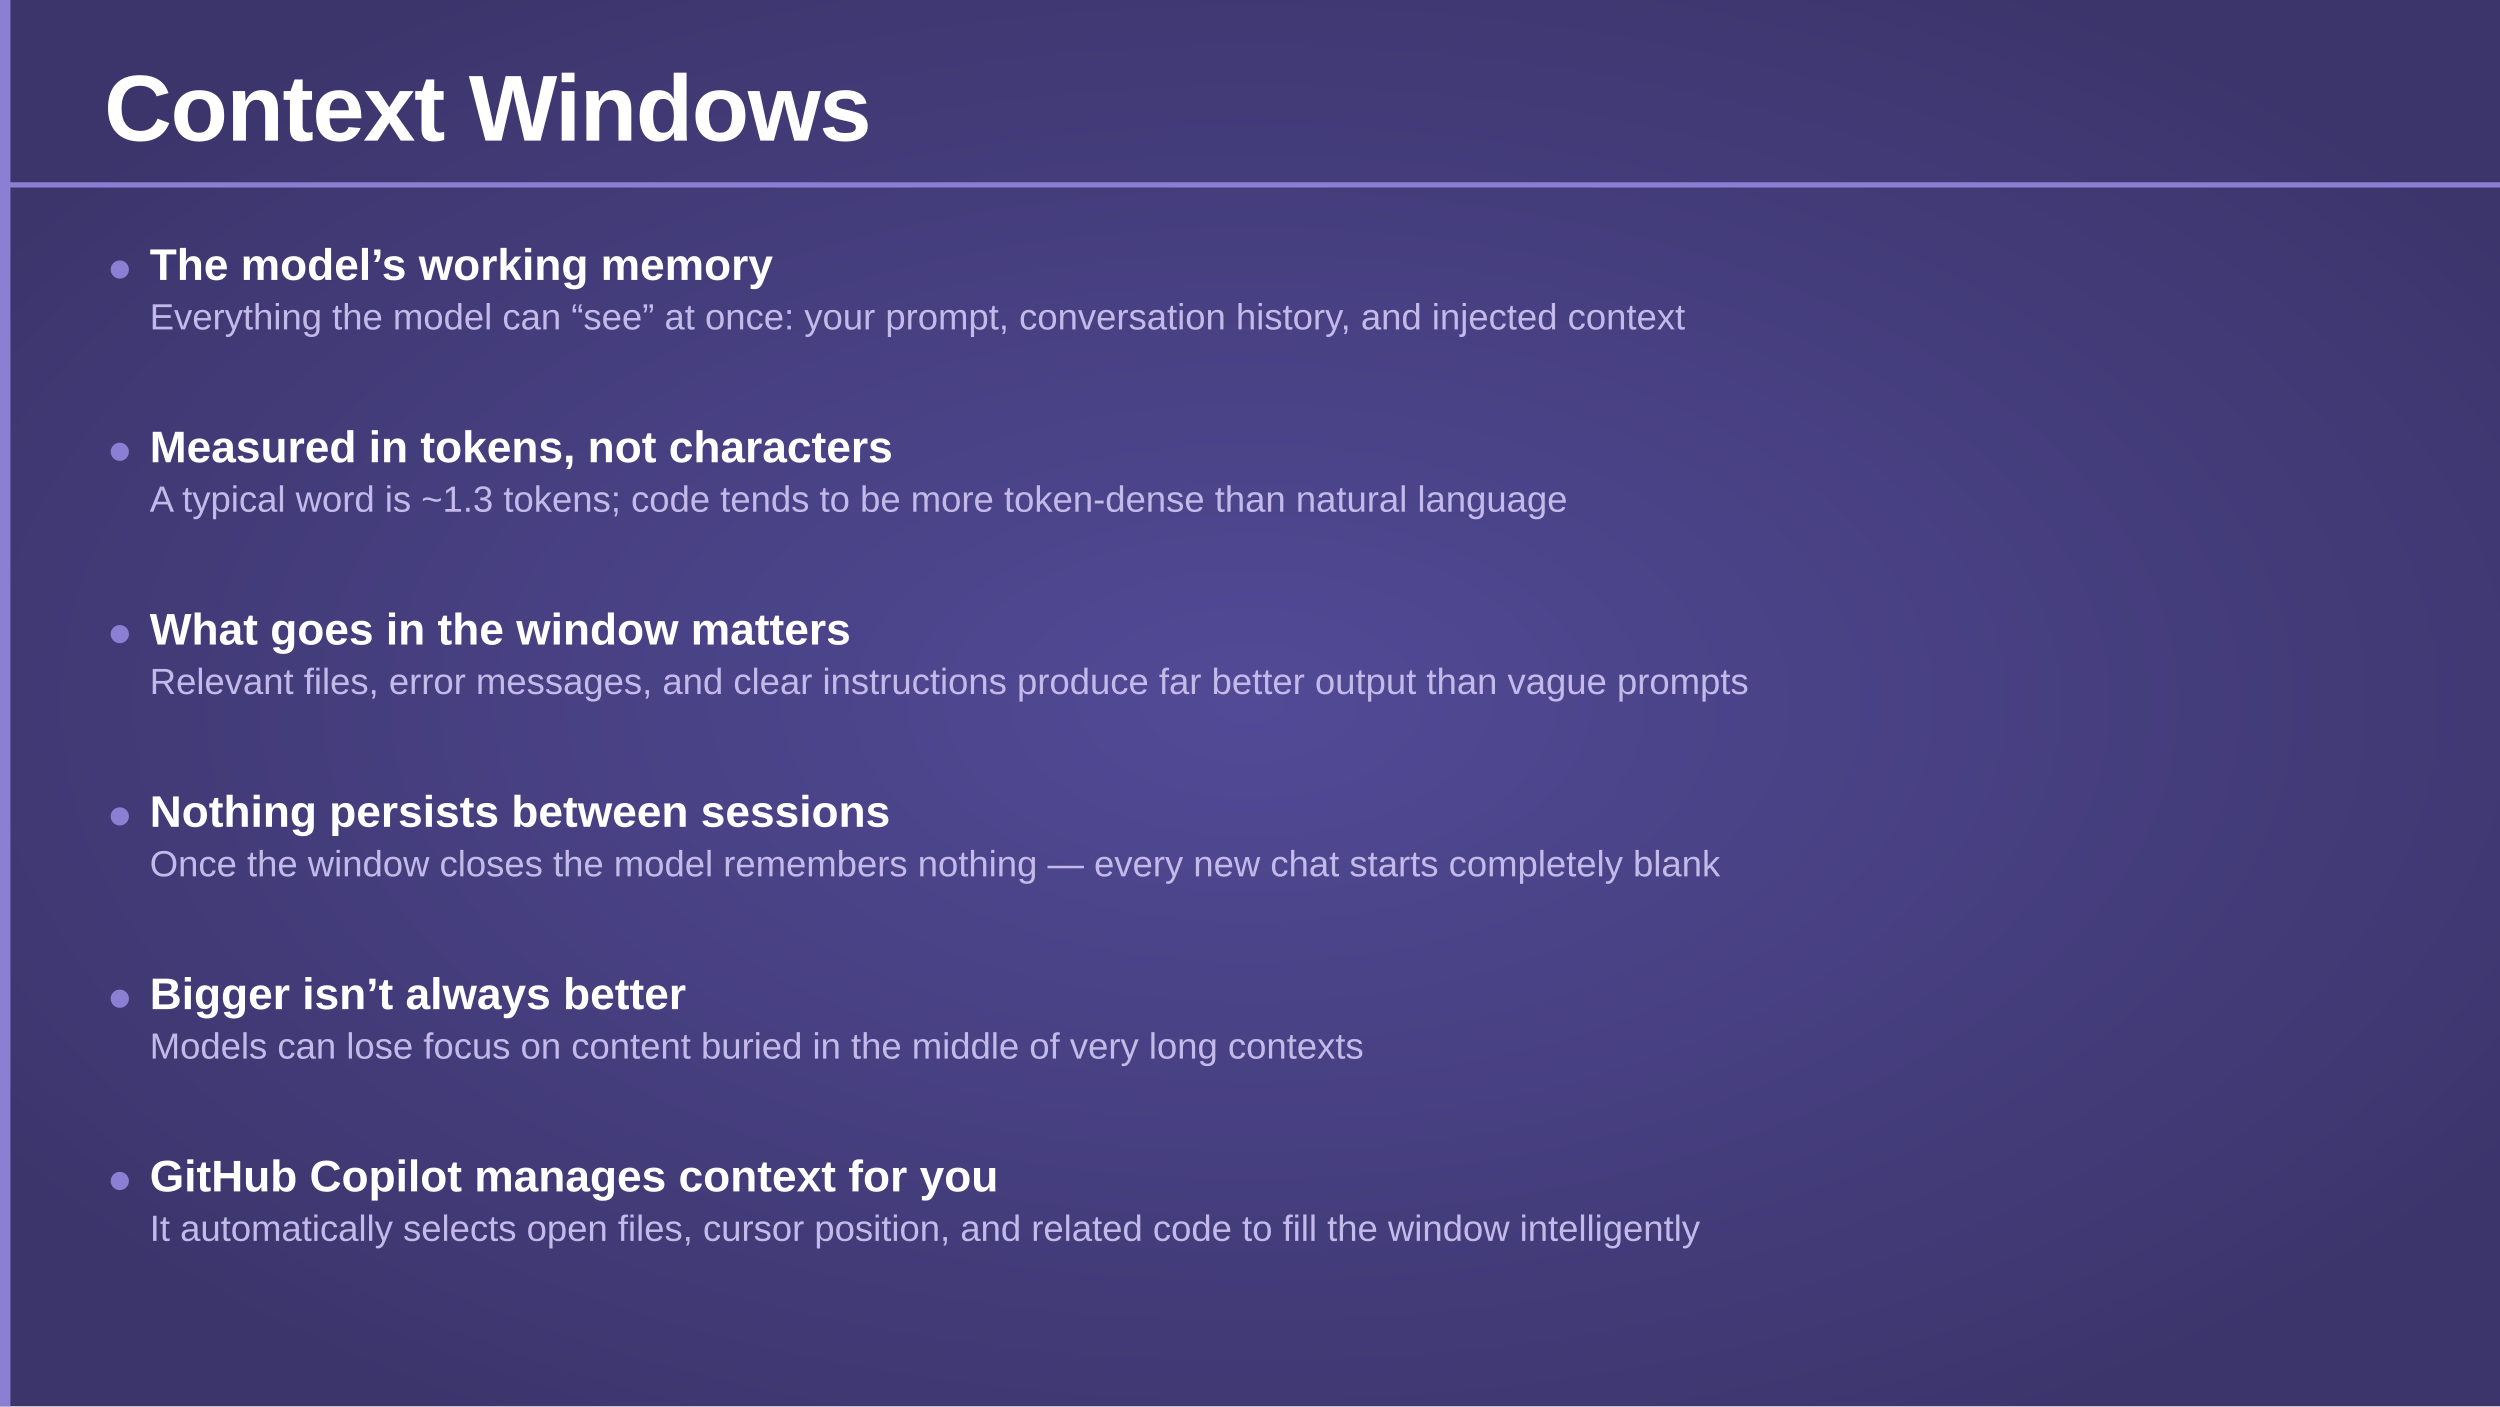
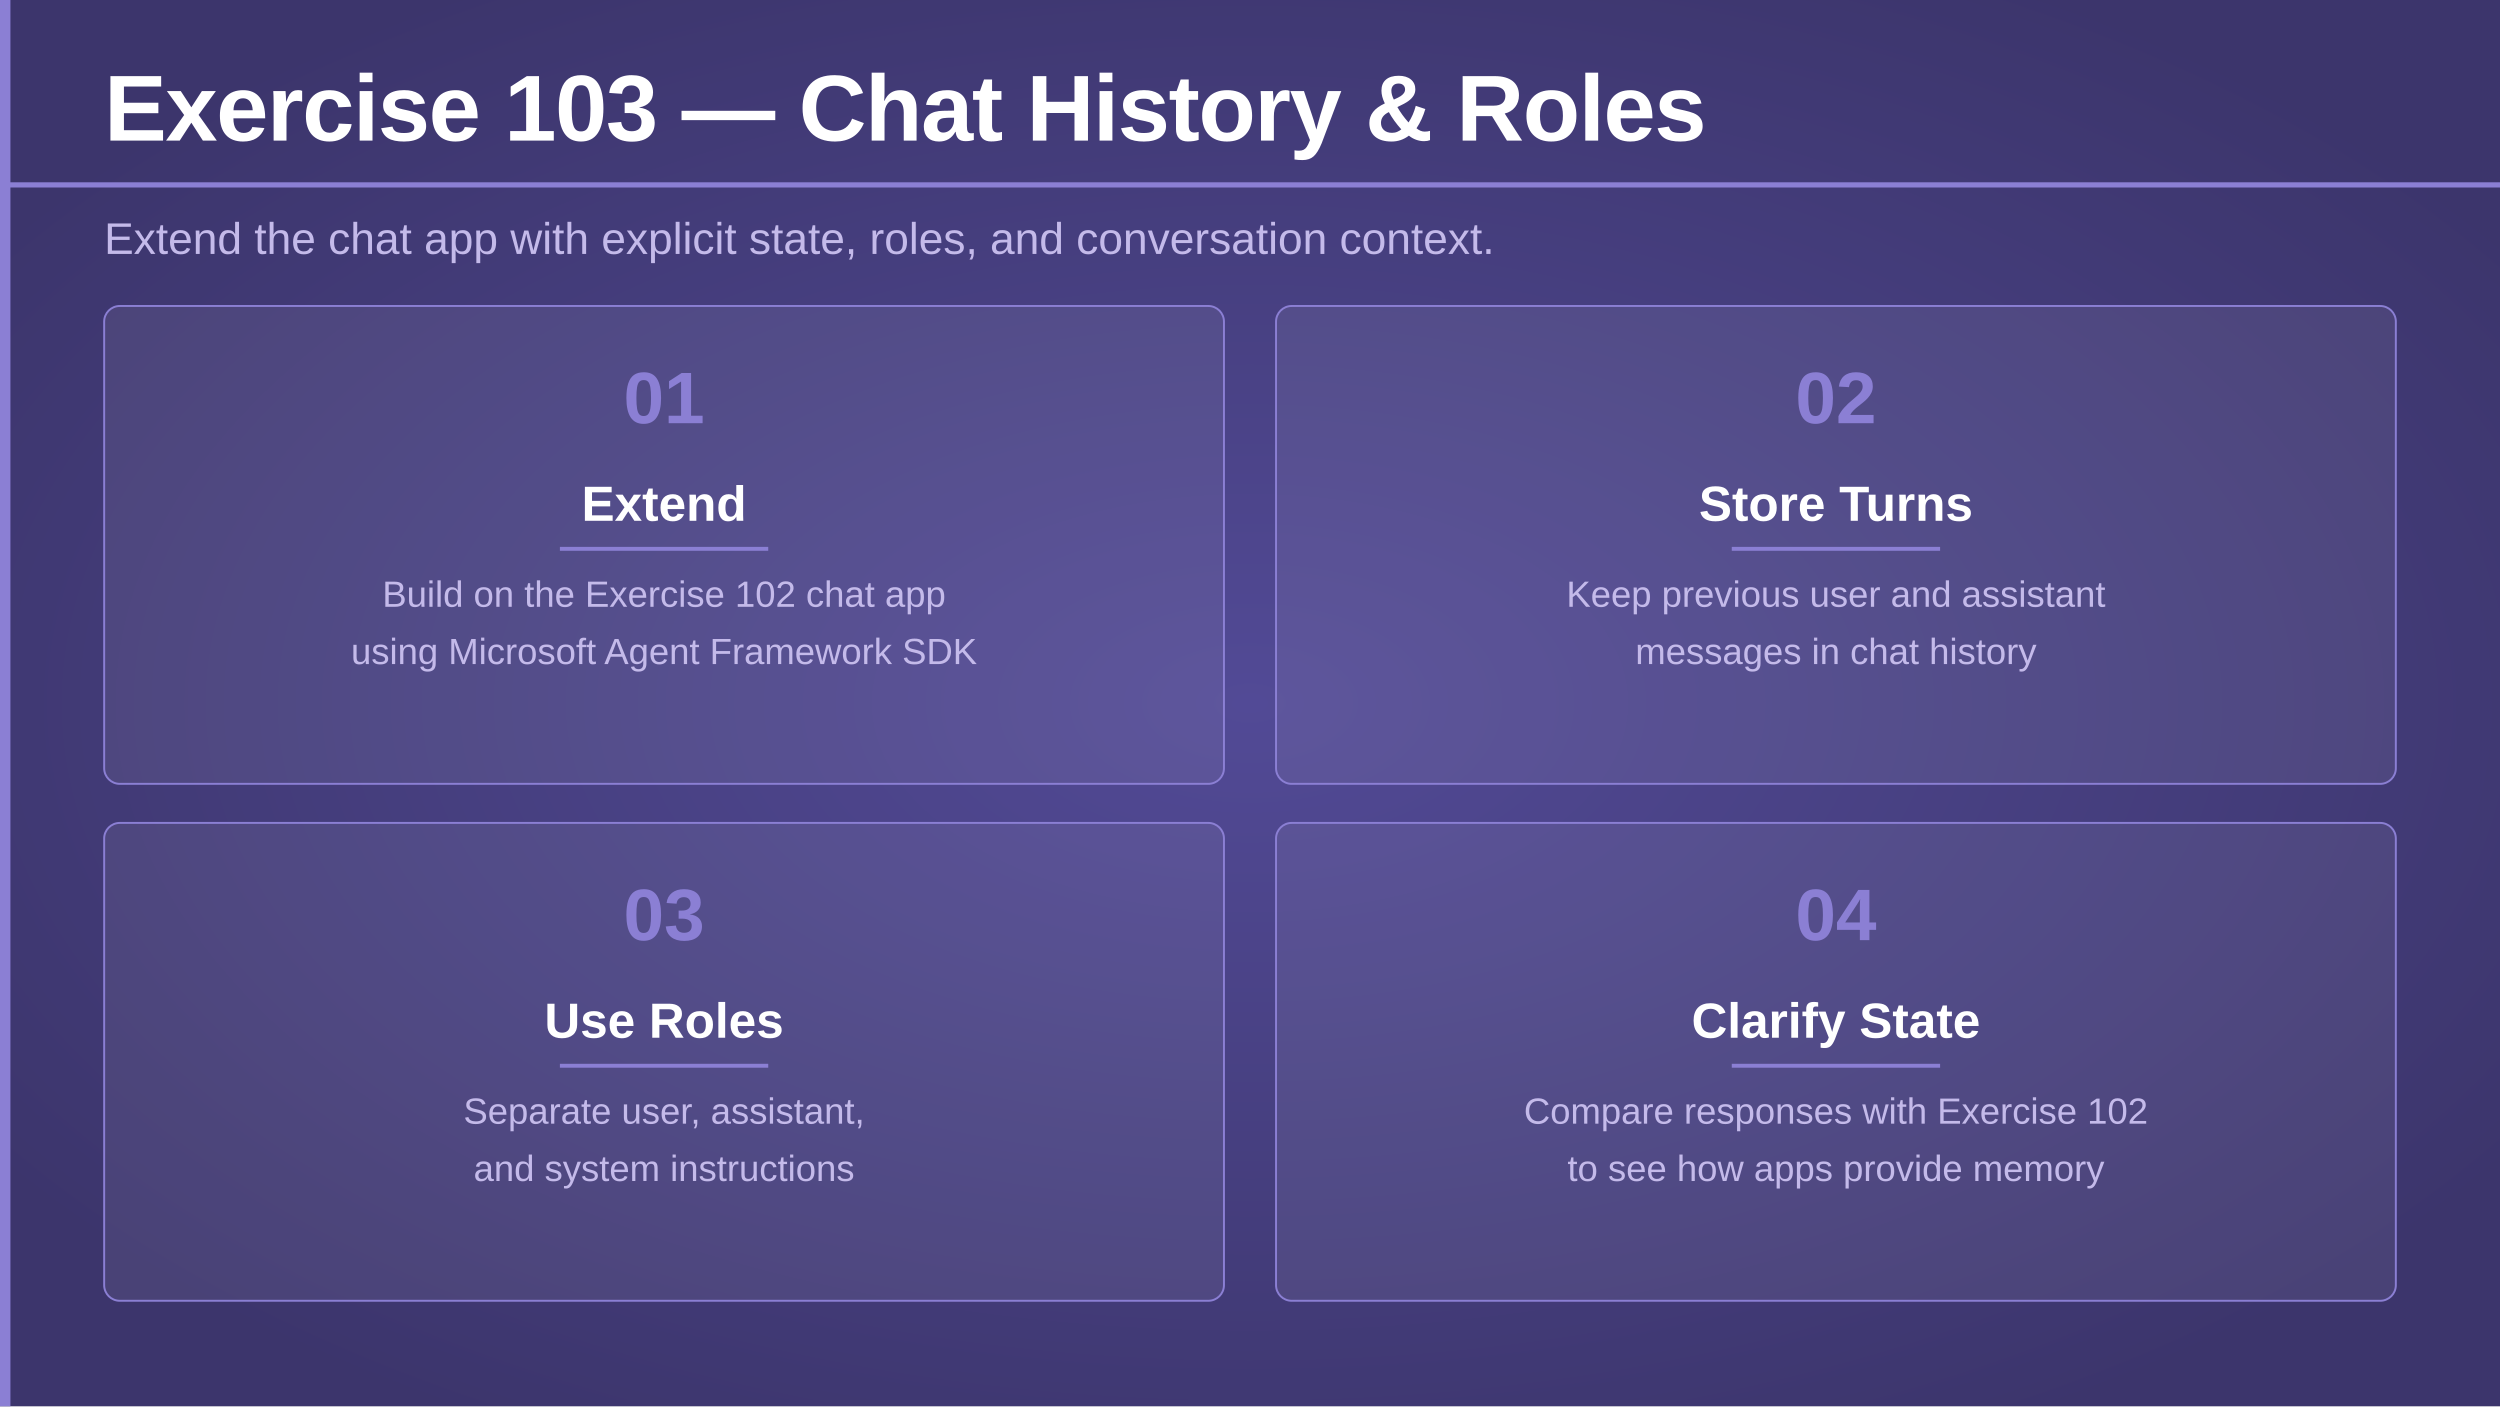
<svg xmlns="http://www.w3.org/2000/svg" viewBox="0 0 1920 1080" width="1920" height="1080">
  <defs>
    <radialGradient id="bgGlow" cx="50%" cy="50%" r="60%">
      <stop offset="0%" stop-color="#524a96" stop-opacity="1" />
      <stop offset="100%" stop-color="#3c356c" stop-opacity="1" />
    </radialGradient>
  </defs>
  <rect width="1920" height="1080" fill="url(#bgGlow)" />
  <rect x="0" y="0" width="8" height="1080" fill="#8b7fd4" />
-   <text x="80" y="108" font-family="'Segoe UI', 'Helvetica Neue', Arial, sans-serif" font-size="72" font-weight="700" fill="#ffffff" letter-spacing="-1">Context Windows</text>
+   <text x="80" y="108" font-family="'Segoe UI', 'Helvetica Neue', Arial, sans-serif" font-size="72" font-weight="700" fill="#ffffff" letter-spacing="-1">Exercise 103 — Chat History &amp; Roles</text>
  <rect x="0" y="140" width="1920" height="4" fill="#8b7fd4" />
-   <circle cx="92" cy="207" r="7" fill="#8b7fd4" />
-   <text x="115" y="215" font-family="'Segoe UI', 'Helvetica Neue', Arial, sans-serif" font-size="34" font-weight="600" fill="#ffffff">The model’s working memory</text>
-   <text x="115" y="253" font-family="'Segoe UI', 'Helvetica Neue', Arial, sans-serif" font-size="28" font-weight="300" fill="#c4baea">Everything the model can “see” at once: your prompt, conversation history, and injected context</text>
-   <circle cx="92" cy="347" r="7" fill="#8b7fd4" />
-   <text x="115" y="355" font-family="'Segoe UI', 'Helvetica Neue', Arial, sans-serif" font-size="34" font-weight="600" fill="#ffffff">Measured in tokens, not characters</text>
-   <text x="115" y="393" font-family="'Segoe UI', 'Helvetica Neue', Arial, sans-serif" font-size="28" font-weight="300" fill="#c4baea">A typical word is ~1.3 tokens; code tends to be more token-dense than natural language</text>
-   <circle cx="92" cy="487" r="7" fill="#8b7fd4" />
-   <text x="115" y="495" font-family="'Segoe UI', 'Helvetica Neue', Arial, sans-serif" font-size="34" font-weight="600" fill="#ffffff">What goes in the window matters</text>
-   <text x="115" y="533" font-family="'Segoe UI', 'Helvetica Neue', Arial, sans-serif" font-size="28" font-weight="300" fill="#c4baea">Relevant files, error messages, and clear instructions produce far better output than vague prompts</text>
-   <circle cx="92" cy="627" r="7" fill="#8b7fd4" />
-   <text x="115" y="635" font-family="'Segoe UI', 'Helvetica Neue', Arial, sans-serif" font-size="34" font-weight="600" fill="#ffffff">Nothing persists between sessions</text>
-   <text x="115" y="673" font-family="'Segoe UI', 'Helvetica Neue', Arial, sans-serif" font-size="28" font-weight="300" fill="#c4baea">Once the window closes the model remembers nothing — every new chat starts completely blank</text>
-   <circle cx="92" cy="767" r="7" fill="#8b7fd4" />
-   <text x="115" y="775" font-family="'Segoe UI', 'Helvetica Neue', Arial, sans-serif" font-size="34" font-weight="600" fill="#ffffff">Bigger isn’t always better</text>
-   <text x="115" y="813" font-family="'Segoe UI', 'Helvetica Neue', Arial, sans-serif" font-size="28" font-weight="300" fill="#c4baea">Models can lose focus on content buried in the middle of very long contexts</text>
-   <circle cx="92" cy="907" r="7" fill="#8b7fd4" />
-   <text x="115" y="915" font-family="'Segoe UI', 'Helvetica Neue', Arial, sans-serif" font-size="34" font-weight="600" fill="#ffffff">GitHub Copilot manages context for you</text>
-   <text x="115" y="953" font-family="'Segoe UI', 'Helvetica Neue', Arial, sans-serif" font-size="28" font-weight="300" fill="#c4baea">It automatically selects open files, cursor position, and related code to fill the window intelligently</text>
+   <text x="80" y="195" font-family="'Segoe UI', 'Helvetica Neue', Arial, sans-serif" font-size="34" font-weight="300" fill="#c4baea">
+     Extend the chat app with explicit state, roles, and conversation context.
+   </text>
+   <rect x="80" y="235" width="860" height="367" rx="12" fill="#ffffff" fill-opacity="0.07" stroke="#8b7fd4" stroke-width="1.5" />
+   <text x="510" y="325" text-anchor="middle" font-family="'Segoe UI', 'Helvetica Neue', Arial, sans-serif" font-size="56" font-weight="700" fill="#8b7fd4">01</text>
+   <text x="510" y="400" text-anchor="middle" font-family="'Segoe UI', 'Helvetica Neue', Arial, sans-serif" font-size="38" font-weight="600" fill="#ffffff">Extend</text>
+   <rect x="430" y="420" width="160" height="3" fill="#8b7fd4" />
+   <text x="510" y="466" text-anchor="middle" font-family="'Segoe UI', 'Helvetica Neue', Arial, sans-serif" font-size="28" font-weight="300" fill="#c4baea">Build on the Exercise 102 chat app</text>
+   <text x="510" y="510" text-anchor="middle" font-family="'Segoe UI', 'Helvetica Neue', Arial, sans-serif" font-size="28" font-weight="300" fill="#c4baea">using Microsoft Agent Framework SDK</text>
+   <rect x="980" y="235" width="860" height="367" rx="12" fill="#ffffff" fill-opacity="0.07" stroke="#8b7fd4" stroke-width="1.5" />
+   <text x="1410" y="325" text-anchor="middle" font-family="'Segoe UI', 'Helvetica Neue', Arial, sans-serif" font-size="56" font-weight="700" fill="#8b7fd4">02</text>
+   <text x="1410" y="400" text-anchor="middle" font-family="'Segoe UI', 'Helvetica Neue', Arial, sans-serif" font-size="38" font-weight="600" fill="#ffffff">Store Turns</text>
+   <rect x="1330" y="420" width="160" height="3" fill="#8b7fd4" />
+   <text x="1410" y="466" text-anchor="middle" font-family="'Segoe UI', 'Helvetica Neue', Arial, sans-serif" font-size="28" font-weight="300" fill="#c4baea">Keep previous user and assistant</text>
+   <text x="1410" y="510" text-anchor="middle" font-family="'Segoe UI', 'Helvetica Neue', Arial, sans-serif" font-size="28" font-weight="300" fill="#c4baea">messages in chat history</text>
+   <rect x="80" y="632" width="860" height="367" rx="12" fill="#ffffff" fill-opacity="0.07" stroke="#8b7fd4" stroke-width="1.5" />
+   <text x="510" y="722" text-anchor="middle" font-family="'Segoe UI', 'Helvetica Neue', Arial, sans-serif" font-size="56" font-weight="700" fill="#8b7fd4">03</text>
+   <text x="510" y="797" text-anchor="middle" font-family="'Segoe UI', 'Helvetica Neue', Arial, sans-serif" font-size="38" font-weight="600" fill="#ffffff">Use Roles</text>
+   <rect x="430" y="817" width="160" height="3" fill="#8b7fd4" />
+   <text x="510" y="863" text-anchor="middle" font-family="'Segoe UI', 'Helvetica Neue', Arial, sans-serif" font-size="28" font-weight="300" fill="#c4baea">Separate user, assistant,</text>
+   <text x="510" y="907" text-anchor="middle" font-family="'Segoe UI', 'Helvetica Neue', Arial, sans-serif" font-size="28" font-weight="300" fill="#c4baea">and system instructions</text>
+   <rect x="980" y="632" width="860" height="367" rx="12" fill="#ffffff" fill-opacity="0.07" stroke="#8b7fd4" stroke-width="1.5" />
+   <text x="1410" y="722" text-anchor="middle" font-family="'Segoe UI', 'Helvetica Neue', Arial, sans-serif" font-size="56" font-weight="700" fill="#8b7fd4">04</text>
+   <text x="1410" y="797" text-anchor="middle" font-family="'Segoe UI', 'Helvetica Neue', Arial, sans-serif" font-size="38" font-weight="600" fill="#ffffff">Clarify State</text>
+   <rect x="1330" y="817" width="160" height="3" fill="#8b7fd4" />
+   <text x="1410" y="863" text-anchor="middle" font-family="'Segoe UI', 'Helvetica Neue', Arial, sans-serif" font-size="28" font-weight="300" fill="#c4baea">Compare responses with Exercise 102</text>
+   <text x="1410" y="907" text-anchor="middle" font-family="'Segoe UI', 'Helvetica Neue', Arial, sans-serif" font-size="28" font-weight="300" fill="#c4baea">to see how apps provide memory</text>
</svg>
